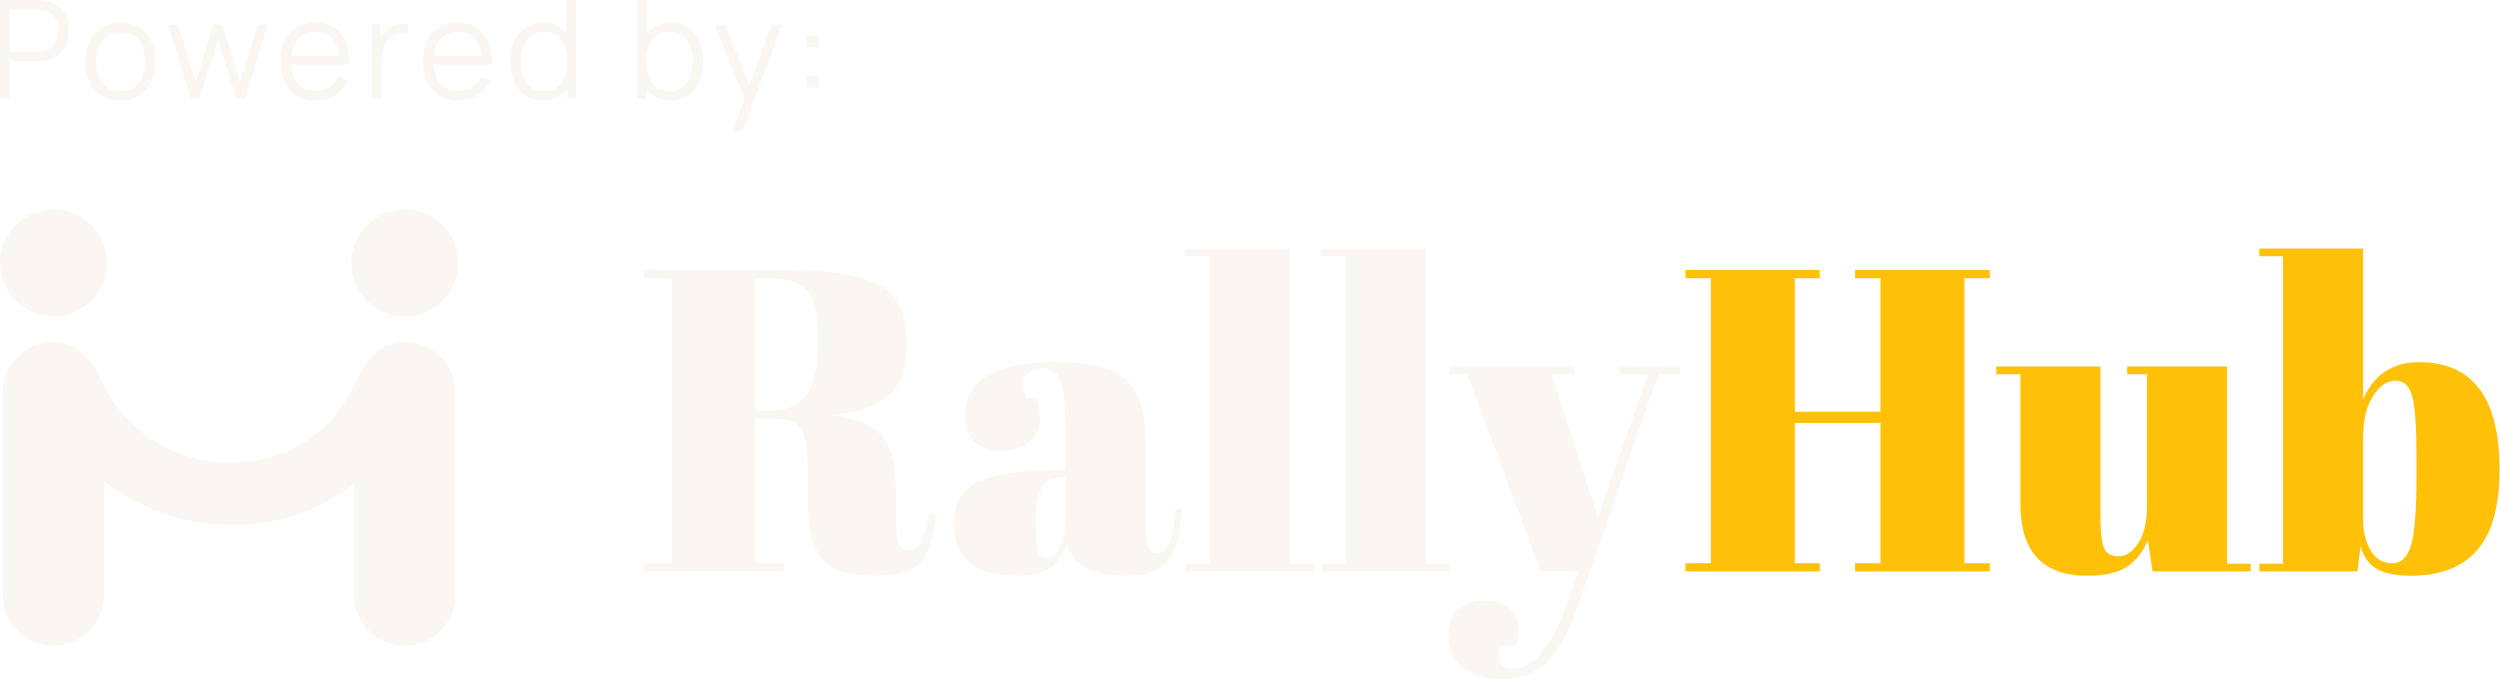
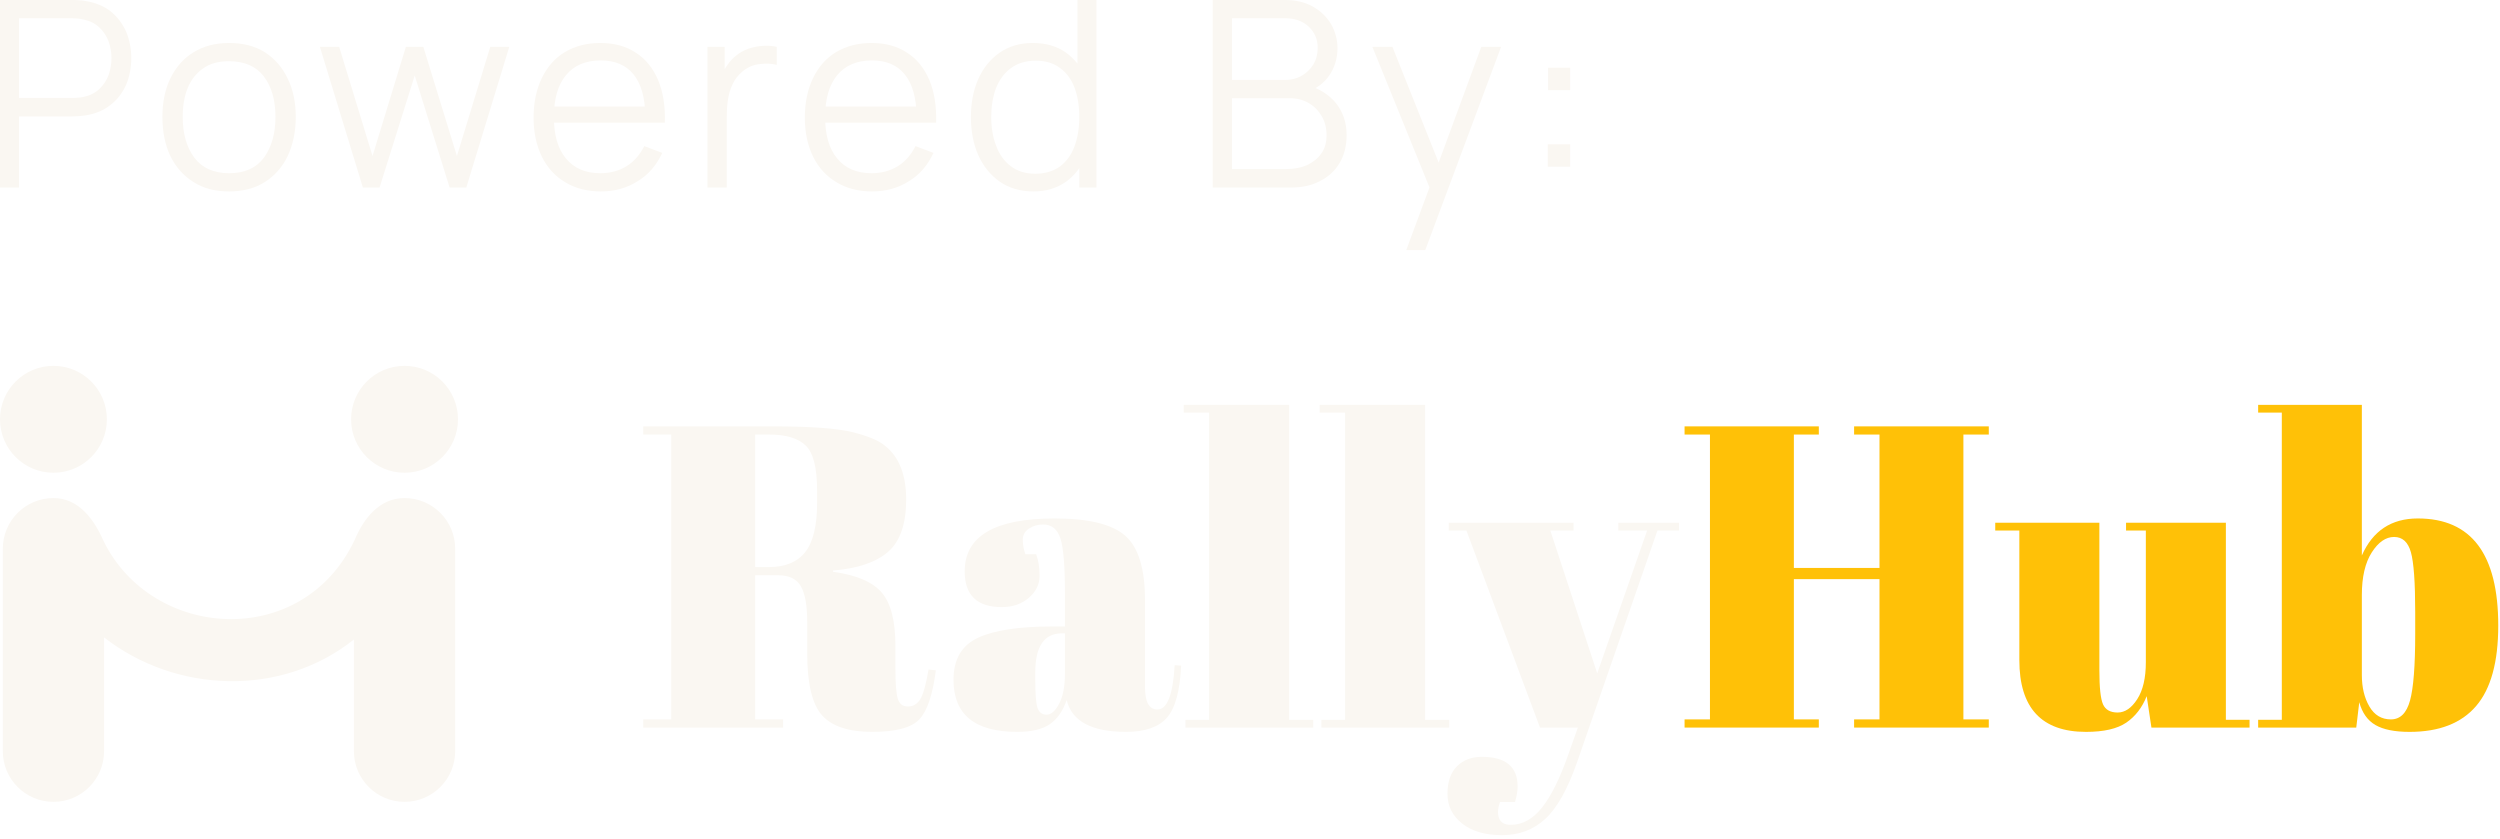
- <svg xmlns="http://www.w3.org/2000/svg" width="100%" height="100%" viewBox="0 0 2698 733" version="1.1" xml:space="preserve" style="fill-rule:evenodd;clip-rule:evenodd;stroke-linejoin:round;stroke-miterlimit:2;">
-   <g transform="matrix(1,0,0,1,-405.1851,-778.3974)">
-     <g id="_1.-PRIMARY-LOGO" transform="matrix(3.037221,0,0,3.037221,134.8724,442.604)">
+ <svg xmlns="http://www.w3.org/2000/svg" width="100%" height="100%" viewBox="0 0 707 237" version="1.1" xml:space="preserve" style="fill-rule:evenodd;clip-rule:evenodd;stroke-linejoin:round;stroke-miterlimit:2;">
+   <g transform="matrix(1,0,0,1,-1086.964,-707.4361)">
+     <g id="_1.-PRIMARY-LOGO" transform="matrix(0.795479,0,0,0.795479,1016.166,663.7354)">
      <g id="NAME" transform="matrix(6.37385,0,0,6.37385,-502.5317,-2126.759)">
        <path d="M136.197,374.374L134.925,374.374L134.925,382.414L136.485,382.414L136.485,382.87L128.685,382.87L128.685,382.414L130.245,382.414L130.245,366.526L128.685,366.526L128.685,366.07L135.933,366.07C138.013,366.07 139.489,366.178 140.361,366.394C141.233,366.61 141.845,366.87 142.197,367.174C142.965,367.798 143.349,368.79 143.349,370.15C143.349,371.51 143.013,372.482 142.341,373.066C141.669,373.65 140.645,373.998 139.269,374.11L139.269,374.182C140.565,374.358 141.469,374.742 141.981,375.334C142.493,375.926 142.749,376.918 142.749,378.31L142.749,379.582C142.749,380.414 142.793,380.974 142.881,381.262C142.969,381.55 143.157,381.694 143.445,381.694C143.733,381.694 143.961,381.562 144.129,381.298C144.297,381.034 144.453,380.478 144.597,379.63L145.005,379.678C144.829,381.038 144.521,381.95 144.081,382.414C143.641,382.878 142.765,383.11 141.453,383.11C140.141,383.11 139.209,382.802 138.657,382.186C138.105,381.57 137.829,380.414 137.829,378.718L137.829,376.966C137.829,376.07 137.713,375.414 137.481,374.998C137.249,374.582 136.821,374.374 136.197,374.374ZM134.925,366.526L134.925,373.918L135.693,373.918C136.605,373.918 137.281,373.638 137.721,373.078C138.161,372.518 138.381,371.606 138.381,370.342L138.381,369.646C138.381,368.382 138.169,367.546 137.745,367.138C137.321,366.73 136.645,366.526 135.717,366.526L134.925,366.526Z" style="fill:rgb(250,247,242);fill-rule:nonzero;" />
        <path d="M151.509,377.23L152.205,377.23L152.205,375.382C152.205,373.862 152.121,372.842 151.953,372.322C151.785,371.802 151.461,371.542 150.981,371.542C150.693,371.542 150.433,371.618 150.201,371.77C149.969,371.922 149.853,372.13 149.853,372.394C149.853,372.658 149.901,372.926 149.997,373.198L150.597,373.198C150.725,373.534 150.789,373.938 150.789,374.41C150.789,374.882 150.589,375.29 150.189,375.634C149.789,375.978 149.285,376.15 148.677,376.15C147.301,376.15 146.613,375.486 146.613,374.158C146.613,372.19 148.285,371.206 151.629,371.206C153.533,371.206 154.849,371.53 155.577,372.178C156.305,372.826 156.669,374.014 156.669,375.742L156.669,380.614C156.669,381.446 156.901,381.862 157.365,381.862C157.909,381.862 158.229,381.038 158.325,379.39L158.685,379.414C158.621,380.822 158.357,381.79 157.893,382.318C157.429,382.846 156.669,383.11 155.613,383.11C153.693,383.11 152.589,382.518 152.301,381.334C152.093,381.942 151.781,382.39 151.365,382.678C150.949,382.966 150.341,383.11 149.541,383.11C147.173,383.11 145.989,382.142 145.989,380.206C145.989,379.07 146.441,378.29 147.345,377.866C148.249,377.442 149.637,377.23 151.509,377.23ZM150.549,380.182C150.549,381.014 150.593,381.55 150.681,381.79C150.769,382.03 150.937,382.15 151.185,382.15C151.433,382.15 151.665,381.946 151.881,381.538C152.097,381.13 152.205,380.566 152.205,379.846L152.205,377.614L152.037,377.614C151.045,377.614 150.549,378.342 150.549,379.798L150.549,380.182Z" style="fill:rgb(250,247,242);fill-rule:nonzero;" />
        <path d="M158.829,364.87L164.709,364.87L164.709,382.438L166.053,382.438L166.053,382.87L158.925,382.87L158.925,382.438L160.245,382.438L160.245,365.302L158.829,365.302L158.829,364.87Z" style="fill:rgb(250,247,242);fill-rule:nonzero;" />
        <path d="M166.413,364.87L172.293,364.87L172.293,382.438L173.637,382.438L173.637,382.87L166.509,382.87L166.509,382.438L167.829,382.438L167.829,365.302L166.413,365.302L166.413,364.87Z" style="fill:rgb(250,247,242);fill-rule:nonzero;" />
        <path d="M173.613,371.878L173.613,371.446L180.573,371.446L180.573,371.878L179.277,371.878L181.893,379.846L184.677,371.878L183.069,371.878L183.069,371.446L186.453,371.446L186.453,371.878L185.253,371.878L180.765,384.814C180.237,386.318 179.645,387.37 178.989,387.97C178.333,388.57 177.533,388.87 176.589,388.87C175.645,388.87 174.901,388.654 174.357,388.222C173.813,387.79 173.541,387.238 173.541,386.566C173.541,385.894 173.717,385.382 174.069,385.03C174.421,384.678 174.885,384.502 175.461,384.502C176.789,384.502 177.453,385.054 177.453,386.158C177.453,386.398 177.405,386.686 177.309,387.022L176.469,387.022C176.341,387.39 176.325,387.694 176.421,387.934C176.517,388.174 176.733,388.294 177.069,388.294C177.725,388.294 178.309,387.97 178.821,387.322C179.333,386.674 179.821,385.686 180.285,384.358L180.813,382.87L178.701,382.87L174.597,371.878L173.613,371.878Z" style="fill:rgb(250,247,242);fill-rule:nonzero;" />
        <path d="M186.765,366.07L194.253,366.07L194.253,366.526L192.861,366.526L192.861,373.966L197.637,373.966L197.637,366.526L196.221,366.526L196.221,366.07L203.733,366.07L203.733,366.526L202.317,366.526L202.317,382.414L203.733,382.414L203.733,382.87L196.221,382.87L196.221,382.414L197.637,382.414L197.637,374.59L192.861,374.59L192.861,382.414L194.253,382.414L194.253,382.87L186.765,382.87L186.765,382.414L188.181,382.414L188.181,366.526L186.765,366.526L186.765,366.07Z" style="fill:rgb(255,193,7);fill-rule:nonzero;" />
        <path d="M218.277,382.87L212.805,382.87L212.541,381.118C212.285,381.758 211.905,382.25 211.401,382.594C210.897,382.938 210.149,383.11 209.157,383.11C206.677,383.11 205.437,381.774 205.437,379.102L205.437,371.878L204.093,371.878L204.093,371.446L209.901,371.446L209.901,379.678C209.901,380.638 209.969,381.27 210.105,381.574C210.241,381.878 210.513,382.03 210.921,382.03C211.329,382.03 211.693,381.782 212.013,381.286C212.333,380.79 212.493,380.102 212.493,379.222L212.493,371.878L211.389,371.878L211.389,371.446L216.957,371.446L216.957,382.438L218.277,382.438L218.277,382.87Z" style="fill:rgb(255,193,7);fill-rule:nonzero;" />
        <path d="M227.517,376.414C227.517,374.766 227.437,373.658 227.277,373.09C227.117,372.522 226.805,372.238 226.341,372.238C225.877,372.238 225.461,372.526 225.093,373.102C224.725,373.678 224.541,374.47 224.541,375.478L224.541,379.942C224.541,380.63 224.681,381.214 224.961,381.694C225.241,382.174 225.641,382.414 226.161,382.414C226.681,382.414 227.037,382.062 227.229,381.358C227.421,380.654 227.517,379.422 227.517,377.662L227.517,376.414ZM224.541,364.87L224.541,373.27C225.149,371.894 226.189,371.206 227.661,371.206C230.653,371.206 232.149,373.198 232.149,377.182C232.149,379.214 231.737,380.71 230.913,381.67C230.089,382.63 228.853,383.11 227.205,383.11C226.373,383.11 225.737,382.982 225.297,382.726C224.857,382.47 224.557,382.046 224.397,381.454L224.229,382.87L218.757,382.87L218.757,382.438L220.077,382.438L220.077,365.302L218.757,365.302L218.757,364.87L224.541,364.87Z" style="fill:rgb(255,193,7);fill-rule:nonzero;" />
      </g>
      <g id="ICON">
        <g transform="matrix(1.055556,0,0,1.055556,-6,-83.11111)">
          <circle cx="108" cy="272" r="18" style="fill:rgb(250,247,242);" />
        </g>
        <g transform="matrix(1.055556,0,0,1.055556,118.8185,-83.11111)">
          <circle cx="108" cy="272" r="18" style="fill:rgb(250,247,242);" />
        </g>
        <path d="M126,281.551L126,322C126,331.934 117.934,340 108,340C98.066,340 90,331.934 90,322L90,250C90,240.066 98.066,232 108,232C116.982,232 122.436,239.593 125.783,247.199C142.944,282.439 196.488,286.26 215.087,246.887C218.256,239.239 223.945,232 232.818,232C242.753,232 250.818,240.066 250.818,250L250.818,322C250.818,331.934 242.753,340 232.818,340C222.884,340 214.818,331.934 214.818,322L214.818,282.28C188.909,302.935 151.408,301.374 126,281.551Z" style="fill:rgb(250,247,242);" />
      </g>
    </g>
-     <g transform="matrix(0.965584,0,0,0.965584,-313.135,258.552)">
+     <g transform="matrix(0.481541,0,0,0.481541,728.7343,448.1869)">
      <g transform="matrix(152.9724,0,0,152.9724,733.2149,648.5142)">
        <path d="M0.07,-0L0.07,-0.72L0.348,-0.72C0.355,-0.72 0.363,-0.72 0.372,-0.719C0.381,-0.719 0.39,-0.718 0.399,-0.716C0.436,-0.71 0.468,-0.697 0.494,-0.677C0.52,-0.656 0.54,-0.63 0.554,-0.599C0.567,-0.568 0.574,-0.534 0.574,-0.497C0.574,-0.459 0.567,-0.425 0.554,-0.394C0.54,-0.363 0.52,-0.337 0.494,-0.317C0.468,-0.296 0.436,-0.283 0.399,-0.277C0.39,-0.276 0.381,-0.275 0.372,-0.274C0.363,-0.274 0.355,-0.273 0.348,-0.273L0.143,-0.273L0.143,-0L0.07,-0ZM0.143,-0.344L0.346,-0.344C0.352,-0.344 0.359,-0.344 0.367,-0.345C0.375,-0.345 0.383,-0.346 0.391,-0.348C0.415,-0.353 0.435,-0.363 0.451,-0.378C0.467,-0.393 0.479,-0.411 0.487,-0.432C0.494,-0.453 0.498,-0.474 0.498,-0.497C0.498,-0.519 0.494,-0.541 0.487,-0.561C0.479,-0.582 0.467,-0.6 0.451,-0.615C0.435,-0.63 0.415,-0.64 0.391,-0.645C0.383,-0.647 0.375,-0.648 0.367,-0.649C0.359,-0.649 0.352,-0.65 0.346,-0.65L0.143,-0.65L0.143,-0.344Z" style="fill:rgb(250,247,242);fill-rule:nonzero;" />
      </g>
      <g transform="matrix(152.9724,0,0,152.9724,833.1821,648.5142)">
        <path d="M0.296,0.015C0.242,0.015 0.196,0.003 0.158,-0.022C0.12,-0.046 0.091,-0.079 0.07,-0.122C0.05,-0.165 0.04,-0.215 0.04,-0.271C0.04,-0.327 0.05,-0.377 0.071,-0.42C0.092,-0.462 0.121,-0.496 0.159,-0.519C0.198,-0.543 0.243,-0.555 0.296,-0.555C0.35,-0.555 0.396,-0.543 0.434,-0.519C0.472,-0.494 0.501,-0.461 0.521,-0.418C0.542,-0.376 0.552,-0.326 0.552,-0.271C0.552,-0.214 0.541,-0.164 0.521,-0.121C0.501,-0.079 0.471,-0.045 0.433,-0.021C0.395,0.003 0.349,0.015 0.296,0.015ZM0.296,-0.055C0.356,-0.055 0.4,-0.075 0.43,-0.115C0.459,-0.155 0.474,-0.207 0.474,-0.271C0.474,-0.336 0.459,-0.388 0.429,-0.427C0.4,-0.465 0.355,-0.485 0.296,-0.485C0.255,-0.485 0.222,-0.476 0.196,-0.457C0.17,-0.439 0.15,-0.414 0.137,-0.382C0.124,-0.35 0.118,-0.313 0.118,-0.271C0.118,-0.206 0.133,-0.154 0.163,-0.114C0.193,-0.075 0.237,-0.055 0.296,-0.055Z" style="fill:rgb(250,247,242);fill-rule:nonzero;" />
      </g>
      <g transform="matrix(152.9724,0,0,152.9724,928.7387,648.5142)">
        <path d="M0.185,-0L0.02,-0.54L0.094,-0.54L0.222,-0.121L0.35,-0.54L0.417,-0.54L0.546,-0.121L0.674,-0.54L0.747,-0.54L0.582,-0L0.518,-0L0.384,-0.43L0.249,-0L0.185,-0Z" style="fill:rgb(250,247,242);fill-rule:nonzero;" />
      </g>
      <g transform="matrix(152.9724,0,0,152.9724,1051.167,648.5142)">
        <path d="M0.298,0.015C0.246,0.015 0.2,0.003 0.162,-0.02C0.123,-0.043 0.093,-0.076 0.072,-0.118C0.051,-0.161 0.04,-0.211 0.04,-0.268C0.04,-0.327 0.051,-0.378 0.072,-0.421C0.093,-0.464 0.122,-0.497 0.16,-0.52C0.199,-0.543 0.244,-0.555 0.296,-0.555C0.349,-0.555 0.394,-0.543 0.432,-0.518C0.47,-0.494 0.498,-0.459 0.518,-0.413C0.537,-0.367 0.546,-0.313 0.544,-0.249L0.469,-0.249L0.469,-0.275C0.468,-0.345 0.453,-0.398 0.424,-0.434C0.395,-0.47 0.353,-0.488 0.298,-0.488C0.24,-0.488 0.195,-0.469 0.164,-0.431C0.133,-0.393 0.118,-0.34 0.118,-0.27C0.118,-0.202 0.133,-0.149 0.164,-0.112C0.195,-0.074 0.239,-0.055 0.296,-0.055C0.334,-0.055 0.368,-0.064 0.397,-0.082C0.426,-0.1 0.448,-0.126 0.465,-0.159L0.534,-0.133C0.512,-0.086 0.481,-0.049 0.439,-0.024C0.398,0.002 0.351,0.015 0.298,0.015ZM0.092,-0.249L0.092,-0.311L0.505,-0.311L0.505,-0.249L0.092,-0.249Z" style="fill:rgb(250,247,242);fill-rule:nonzero;" />
      </g>
      <g transform="matrix(152.9724,0,0,152.9724,1148.713,648.5142)">
        <path d="M0.07,-0L0.07,-0.54L0.136,-0.54L0.136,-0.41L0.123,-0.427C0.129,-0.443 0.137,-0.458 0.147,-0.471C0.156,-0.485 0.167,-0.496 0.178,-0.505C0.192,-0.517 0.208,-0.526 0.227,-0.533C0.246,-0.539 0.264,-0.543 0.283,-0.544C0.302,-0.545 0.32,-0.544 0.336,-0.54L0.336,-0.471C0.316,-0.476 0.294,-0.477 0.271,-0.474C0.248,-0.472 0.226,-0.463 0.206,-0.447C0.188,-0.432 0.175,-0.416 0.166,-0.396C0.157,-0.377 0.151,-0.356 0.148,-0.334C0.145,-0.313 0.144,-0.291 0.144,-0.269L0.144,-0L0.07,-0Z" style="fill:rgb(250,247,242);fill-rule:nonzero;" />
      </g>
      <g transform="matrix(152.9724,0,0,152.9724,1210.462,648.5142)">
        <path d="M0.298,0.015C0.246,0.015 0.2,0.003 0.162,-0.02C0.123,-0.043 0.093,-0.076 0.072,-0.118C0.051,-0.161 0.04,-0.211 0.04,-0.268C0.04,-0.327 0.051,-0.378 0.072,-0.421C0.093,-0.464 0.122,-0.497 0.16,-0.52C0.199,-0.543 0.244,-0.555 0.296,-0.555C0.349,-0.555 0.394,-0.543 0.432,-0.518C0.47,-0.494 0.498,-0.459 0.518,-0.413C0.537,-0.367 0.546,-0.313 0.544,-0.249L0.469,-0.249L0.469,-0.275C0.468,-0.345 0.453,-0.398 0.424,-0.434C0.395,-0.47 0.353,-0.488 0.298,-0.488C0.24,-0.488 0.195,-0.469 0.164,-0.431C0.133,-0.393 0.118,-0.34 0.118,-0.27C0.118,-0.202 0.133,-0.149 0.164,-0.112C0.195,-0.074 0.239,-0.055 0.296,-0.055C0.334,-0.055 0.368,-0.064 0.397,-0.082C0.426,-0.1 0.448,-0.126 0.465,-0.159L0.534,-0.133C0.512,-0.086 0.481,-0.049 0.439,-0.024C0.398,0.002 0.351,0.015 0.298,0.015ZM0.092,-0.249L0.092,-0.311L0.505,-0.311L0.505,-0.249L0.092,-0.249Z" style="fill:rgb(250,247,242);fill-rule:nonzero;" />
      </g>
      <g transform="matrix(152.9724,0,0,152.9724,1308.008,648.5142)">
        <path d="M0.28,0.015C0.229,0.015 0.186,0.002 0.15,-0.023C0.115,-0.048 0.087,-0.082 0.068,-0.125C0.049,-0.168 0.04,-0.217 0.04,-0.271C0.04,-0.324 0.049,-0.373 0.068,-0.416C0.087,-0.459 0.114,-0.492 0.149,-0.517C0.185,-0.542 0.227,-0.555 0.277,-0.555C0.327,-0.555 0.37,-0.543 0.405,-0.518C0.439,-0.493 0.466,-0.46 0.483,-0.417C0.501,-0.374 0.51,-0.325 0.51,-0.271C0.51,-0.217 0.501,-0.168 0.483,-0.125C0.466,-0.082 0.44,-0.048 0.406,-0.023C0.371,0.002 0.329,0.015 0.28,0.015ZM0.287,-0.053C0.325,-0.053 0.357,-0.063 0.382,-0.081C0.407,-0.1 0.426,-0.126 0.438,-0.159C0.45,-0.192 0.456,-0.229 0.456,-0.271C0.456,-0.313 0.45,-0.35 0.438,-0.383C0.426,-0.415 0.407,-0.441 0.382,-0.459C0.357,-0.478 0.326,-0.487 0.289,-0.487C0.25,-0.487 0.218,-0.477 0.193,-0.458C0.167,-0.439 0.149,-0.413 0.136,-0.381C0.124,-0.348 0.118,-0.311 0.118,-0.271C0.118,-0.23 0.124,-0.193 0.137,-0.16C0.149,-0.127 0.168,-0.101 0.193,-0.082C0.218,-0.063 0.249,-0.053 0.287,-0.053ZM0.456,-0L0.456,-0.407L0.449,-0.407L0.449,-0.72L0.522,-0.72L0.522,-0L0.456,-0Z" style="fill:rgb(250,247,242);fill-rule:nonzero;" />
      </g>
      <g transform="matrix(152.9724,0,0,152.9724,1406.726,648.5142)">
            </g>
      <g transform="matrix(152.9724,0,0,152.9724,1445.428,648.5142)">
-         <path d="M0.312,0.015C0.263,0.015 0.221,0.002 0.186,-0.023C0.152,-0.048 0.126,-0.082 0.109,-0.125C0.091,-0.168 0.082,-0.217 0.082,-0.271C0.082,-0.325 0.091,-0.374 0.109,-0.417C0.126,-0.46 0.153,-0.493 0.187,-0.518C0.222,-0.543 0.265,-0.555 0.315,-0.555C0.365,-0.555 0.407,-0.542 0.443,-0.517C0.478,-0.492 0.505,-0.459 0.524,-0.416C0.543,-0.373 0.552,-0.324 0.552,-0.271C0.552,-0.217 0.543,-0.168 0.524,-0.125C0.505,-0.082 0.477,-0.048 0.442,-0.023C0.406,0.002 0.363,0.015 0.312,0.015ZM0.07,-0L0.07,-0.72L0.143,-0.72L0.143,-0.407L0.136,-0.407L0.136,-0L0.07,-0ZM0.305,-0.053C0.343,-0.053 0.374,-0.063 0.399,-0.082C0.424,-0.101 0.443,-0.127 0.455,-0.16C0.468,-0.193 0.474,-0.23 0.474,-0.271C0.474,-0.311 0.468,-0.348 0.456,-0.381C0.443,-0.413 0.424,-0.439 0.399,-0.458C0.374,-0.477 0.342,-0.487 0.303,-0.487C0.266,-0.487 0.235,-0.478 0.21,-0.459C0.185,-0.441 0.166,-0.415 0.154,-0.383C0.142,-0.35 0.136,-0.313 0.136,-0.271C0.136,-0.229 0.142,-0.192 0.154,-0.159C0.166,-0.126 0.185,-0.1 0.21,-0.081C0.235,-0.063 0.267,-0.053 0.305,-0.053Z" style="fill:rgb(250,247,242);fill-rule:nonzero;" />
+         <path d="M0.07,-0L0.07,-0.72L0.348,-0.72C0.388,-0.72 0.423,-0.712 0.454,-0.695C0.484,-0.678 0.507,-0.656 0.524,-0.628C0.54,-0.6 0.549,-0.569 0.549,-0.535C0.549,-0.496 0.538,-0.461 0.518,-0.431C0.497,-0.401 0.469,-0.38 0.435,-0.369L0.433,-0.393C0.48,-0.38 0.517,-0.356 0.544,-0.323C0.57,-0.29 0.584,-0.249 0.584,-0.202C0.584,-0.16 0.575,-0.124 0.557,-0.094C0.539,-0.064 0.514,-0.041 0.482,-0.025C0.45,-0.008 0.413,-0 0.371,-0L0.07,-0ZM0.144,-0.071L0.353,-0.071C0.382,-0.071 0.409,-0.076 0.432,-0.086C0.455,-0.097 0.474,-0.112 0.487,-0.131C0.501,-0.15 0.507,-0.174 0.507,-0.201C0.507,-0.228 0.501,-0.252 0.489,-0.273C0.477,-0.294 0.46,-0.312 0.439,-0.324C0.417,-0.337 0.393,-0.343 0.366,-0.343L0.144,-0.343L0.144,-0.071ZM0.144,-0.413L0.347,-0.413C0.37,-0.413 0.392,-0.418 0.411,-0.429C0.429,-0.439 0.445,-0.454 0.456,-0.472C0.467,-0.49 0.473,-0.512 0.473,-0.536C0.473,-0.57 0.461,-0.597 0.437,-0.619C0.414,-0.64 0.384,-0.65 0.347,-0.65L0.144,-0.65L0.144,-0.413Z" style="fill:rgb(250,247,242);fill-rule:nonzero;" />
      </g>
-       <g transform="matrix(152.9724,0,0,152.9724,1540.041,648.5142)">
+       <g transform="matrix(152.9724,0,0,152.9724,1547.307,648.5142)">
        <path d="M0.147,0.24L0.252,-0.043L0.253,0.041L0.017,-0.54L0.094,-0.54L0.288,-0.054L0.256,-0.054L0.435,-0.54L0.511,-0.54L0.22,0.24L0.147,0.24Z" style="fill:rgb(250,247,242);fill-rule:nonzero;" />
      </g>
-       <g transform="matrix(152.9724,0,0,152.9724,1628.816,648.5142)">
+       <g transform="matrix(152.9724,0,0,152.9724,1636.082,648.5142)">
        <path d="M0.11,-0.08L0.11,-0.166L0.196,-0.166L0.196,-0.08L0.11,-0.08ZM0.111,-0.374L0.111,-0.46L0.196,-0.46L0.196,-0.374L0.111,-0.374Z" style="fill:rgb(250,247,242);fill-rule:nonzero;" />
      </g>
-       <g transform="matrix(152.9724,0,0,152.9724,1674.554,648.5142)">
+       <g transform="matrix(152.9724,0,0,152.9724,1681.82,648.5142)">
            </g>
    </g>
  </g>
</svg>
